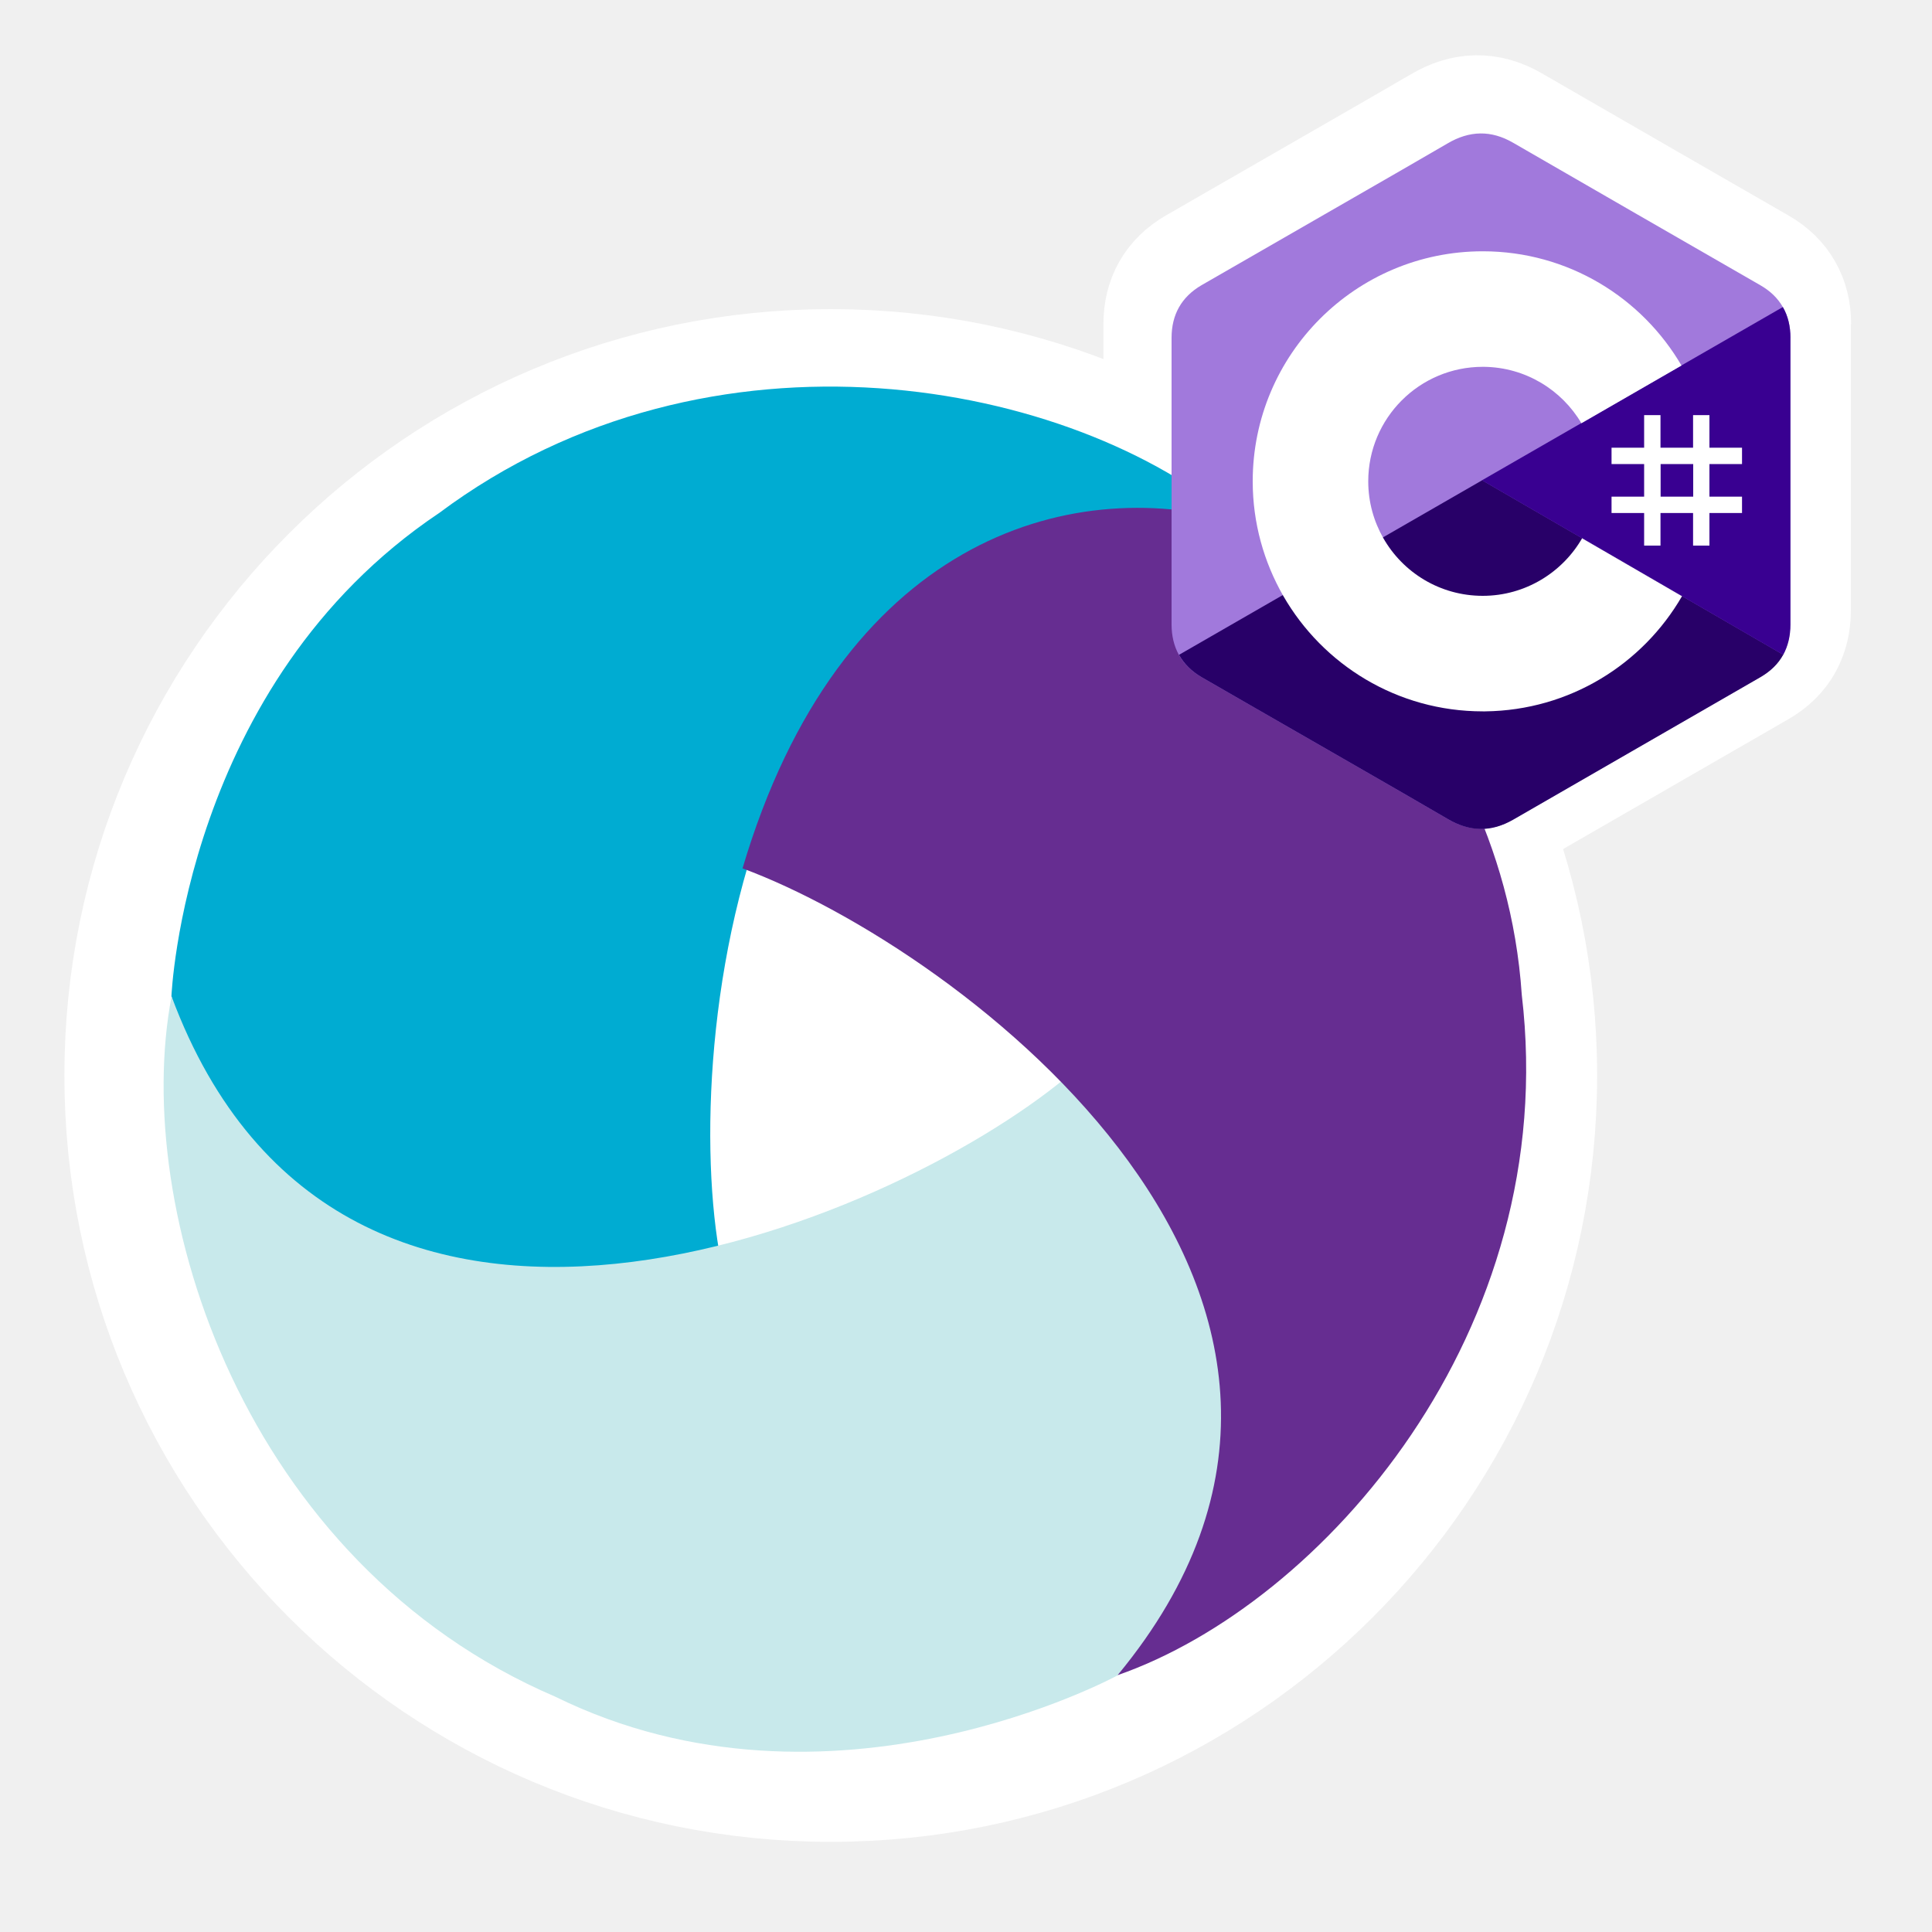
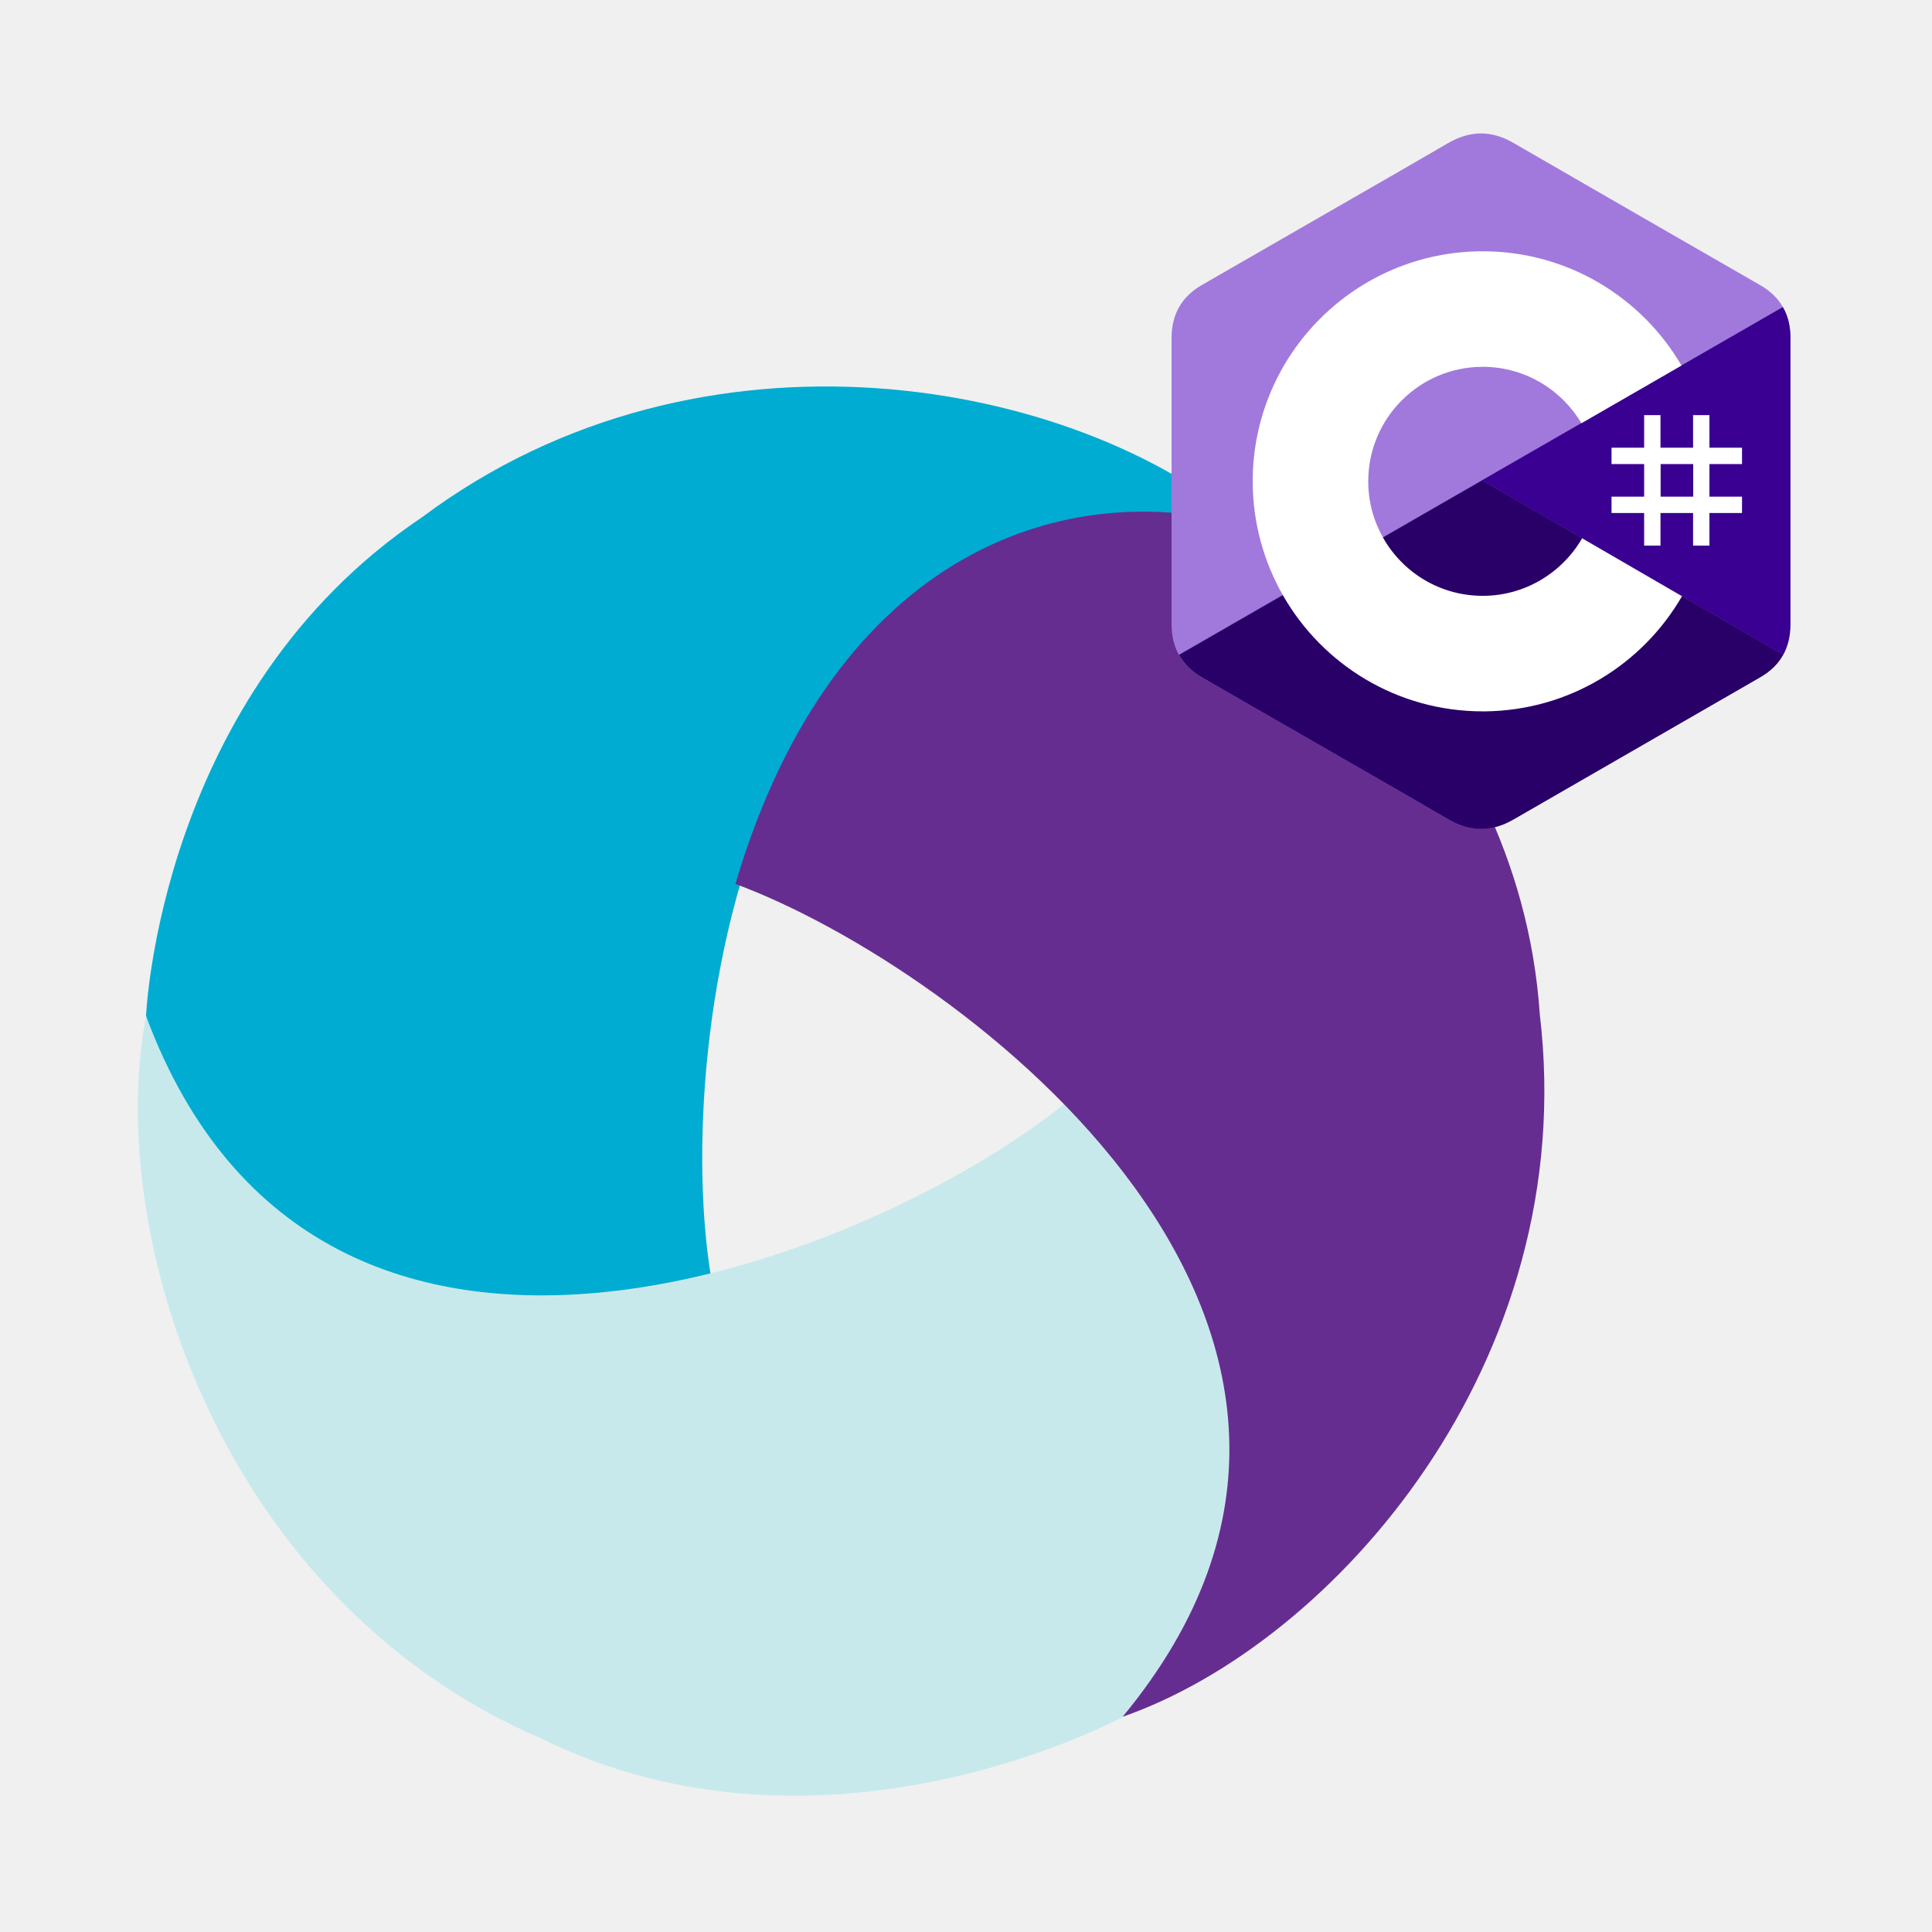
- <svg xmlns="http://www.w3.org/2000/svg" viewBox="0 0 150 150">
+ <svg xmlns="http://www.w3.org/2000/svg" id="Capa_2" data-name="Capa 2" viewBox="0 0 150 150">
  <defs>
    <style>
      .cls-1 {
        fill: #662d91;
      }

      .cls-2 {
        fill: #c8e9eb;
      }

      .cls-3 {
        fill: #a179dc;
      }

      .cls-4 {
        fill: #00acd2;
      }

-       .cls-5, .cls-6 {
+       .cls-5 {
        fill: #fff;
      }

-       .cls-7 {
+       .cls-6 {
        fill: #280068;
      }

-       .cls-8 {
+       .cls-7 {
        fill: #390091;
-       }
- 
-       .cls-6 {
-         stroke: #fff;
-         stroke-miterlimit: 10;
-         stroke-width: 10px;
      }
    </style>
  </defs>
-   <g id="Capa_4" data-name="Capa 4">
-     <circle class="cls-6" cx="64.5" cy="83.5" r="54.5" />
-     <path class="cls-6" d="M138.72,25.17c0-.91-.19-1.71-.59-2.4-.39-.68-.96-1.24-1.74-1.69-6.4-3.69-12.8-7.36-19.19-11.06-1.72-1-3.4-.96-5.11.05-2.55,1.5-15.29,8.8-19.09,11-1.56.91-2.33,2.29-2.33,4.09,0,7.42,0,14.83,0,22.25,0,.89.19,1.67.56,2.35.39.7.97,1.28,1.76,1.74,3.8,2.2,16.55,9.5,19.09,11,1.71,1.01,3.38,1.05,5.11.05,6.39-3.69,12.8-7.37,19.19-11.06.79-.46,1.38-1.04,1.76-1.74.37-.68.56-1.46.56-2.35,0,0,0-14.83,0-22.25" />
+   <g>
+     <path class="cls-4" d="M96.74,40.83c-13.13-11.34-42.19-16.95-63.96-.68-20.43,13.69-21.44,38.72-21.44,38.72,3.48,13.69,17.29,26.83,43.89,20.43-3.14-18.41,3.02-64.99,41.52-58.48h0Z" />
+     <path class="cls-2" d="M83.06,85.36c-14.37,11.93-58.11,30.12-71.72-6.47-3.25,17.04,5.77,45.4,30.75,56.12,22.07,10.84,45.08-1.71,45.08-1.71,10.12-9.86,14.73-28.1-4.11-47.94" />
+     <path class="cls-1" d="M57.1,68.63c17.51,6.48,54.95,34.58,30.06,64.66,16.38-5.71,35.6-27.53,32.39-54.53-1.65-24.54-22.82-37.93-22.82-37.93-13.6-3.83-31.87,1.56-39.63,27.79" />
  </g>
-   <g id="Capa_2" data-name="Capa 2">
-     <g>
-       <path class="cls-4" d="M96.05,40.5c-12.72-10.98-40.87-16.42-61.97-.66-19.79,13.27-20.77,37.51-20.77,37.51,3.37,13.27,16.75,25.99,42.52,19.79-3.04-17.83,2.92-62.95,40.22-56.65h0Z" />
-       <path class="cls-2" d="M82.8,83.63c-13.92,11.55-56.3,29.18-69.48-6.27-3.15,16.51,5.59,43.99,29.79,54.37,21.38,10.51,43.67-1.66,43.67-1.66,9.8-9.55,14.27-27.22-3.98-46.44" />
-       <path class="cls-1" d="M57.65,67.42c16.97,6.28,53.23,33.5,29.12,62.64,15.87-5.53,34.48-26.67,31.38-52.82-1.59-23.77-22.1-36.74-22.1-36.74-13.17-3.71-30.88,1.51-38.4,26.92" />
-     </g>
-     <g>
-       <path class="cls-3" d="M139.01,26.24c0-.91-.19-1.71-.59-2.4-.39-.68-.96-1.24-1.74-1.69-6.4-3.69-12.8-7.36-19.19-11.06-1.72-1-3.4-.96-5.11.05-2.55,1.5-15.29,8.8-19.09,11-1.56.91-2.33,2.29-2.33,4.09,0,7.42,0,14.83,0,22.25,0,.89.19,1.67.56,2.35.39.7.97,1.28,1.76,1.74,3.8,2.2,16.55,9.5,19.09,11,1.71,1.01,3.38,1.05,5.11.05,6.39-3.69,12.8-7.37,19.19-11.06.79-.46,1.38-1.04,1.76-1.74.37-.68.56-1.46.56-2.35,0,0,0-14.83,0-22.25" />
-       <path class="cls-7" d="M115.07,37.29l-23.53,13.55c.39.7.97,1.28,1.76,1.74,3.8,2.2,16.55,9.5,19.09,11,1.71,1.01,3.38,1.05,5.11.05,6.39-3.69,12.8-7.37,19.19-11.06.79-.46,1.38-1.04,1.76-1.74l-23.39-13.55" />
-       <path class="cls-8" d="M139.01,26.24c0-.91-.19-1.71-.59-2.4l-23.36,13.45,23.39,13.55c.37-.68.56-1.46.56-2.35,0,0,0-14.83,0-22.25" />
-       <path class="cls-5" d="M128.92,32.23v2.53h2.53v-2.53h1.27v2.53h2.53v1.27h-2.53v2.53h2.53v1.27h-2.53v2.53h-1.27v-2.53h-2.53v2.53h-1.27v-2.53h-2.53v-1.27h2.53v-2.53h-2.53v-1.27h2.53v-2.53h1.27ZM131.46,36.03h-2.53v2.53h2.53v-2.53Z" />
-       <path class="cls-5" d="M115.12,19.51c6.61,0,12.37,3.59,15.46,8.92l-.03-.05-7.77,4.48c-1.53-2.59-4.34-4.34-7.56-4.38h-.1c-4.91,0-8.89,3.98-8.89,8.89,0,1.61.43,3.11,1.17,4.41,1.53,2.68,4.41,4.48,7.72,4.48s6.22-1.83,7.75-4.53l-.04.06,7.76,4.5c-3.06,5.29-8.74,8.86-15.27,8.94h-.2c-6.63,0-12.41-3.61-15.49-8.97-1.5-2.62-2.37-5.65-2.37-8.89,0-9.86,8-17.86,17.86-17.86Z" />
-     </g>
+   <g>
+     <path class="cls-3" d="M139.01,26.24c0-.91-.19-1.71-.59-2.4-.39-.68-.96-1.24-1.74-1.69-6.4-3.69-12.8-7.36-19.19-11.06-1.72-1-3.4-.96-5.11.05-2.55,1.5-15.29,8.8-19.09,11-1.56.91-2.33,2.29-2.33,4.09,0,7.42,0,14.83,0,22.25,0,.89.19,1.67.56,2.35.39.7.97,1.28,1.76,1.74,3.8,2.2,16.55,9.5,19.09,11,1.71,1.01,3.38,1.05,5.11.05,6.39-3.69,12.8-7.37,19.19-11.06.79-.46,1.38-1.04,1.76-1.74.37-.68.56-1.46.56-2.35,0,0,0-14.83,0-22.25" />
+     <path class="cls-6" d="M115.07,37.29l-23.53,13.55c.39.7.97,1.28,1.76,1.74,3.8,2.2,16.55,9.5,19.09,11,1.71,1.01,3.38,1.05,5.11.05,6.39-3.69,12.8-7.37,19.19-11.06.79-.46,1.38-1.04,1.76-1.74l-23.39-13.55" />
+     <path class="cls-7" d="M139.01,26.24c0-.91-.19-1.71-.59-2.4l-23.36,13.45,23.39,13.55c.37-.68.56-1.46.56-2.35,0,0,0-14.83,0-22.25" />
+     <path class="cls-5" d="M128.92,32.23v2.53h2.53v-2.53h1.27v2.53h2.53v1.27h-2.53v2.53h2.53v1.27h-2.53v2.53h-1.27v-2.53h-2.53v2.53h-1.27v-2.53h-2.53v-1.27h2.53v-2.53h-2.53v-1.27h2.53v-2.53h1.27ZM131.46,36.03h-2.53v2.53h2.53v-2.53Z" />
+     <path class="cls-5" d="M115.12,19.51c6.61,0,12.37,3.59,15.46,8.92l-.03-.05-7.77,4.48c-1.53-2.59-4.34-4.34-7.56-4.38h-.1c-4.91,0-8.89,3.98-8.89,8.89,0,1.61.43,3.11,1.17,4.41,1.53,2.68,4.41,4.48,7.72,4.48s6.22-1.83,7.75-4.53l-.04.06,7.76,4.5c-3.06,5.29-8.74,8.86-15.27,8.94h-.2c-6.63,0-12.41-3.61-15.49-8.97-1.5-2.62-2.37-5.65-2.37-8.89,0-9.86,8-17.86,17.86-17.86Z" />
  </g>
</svg>
